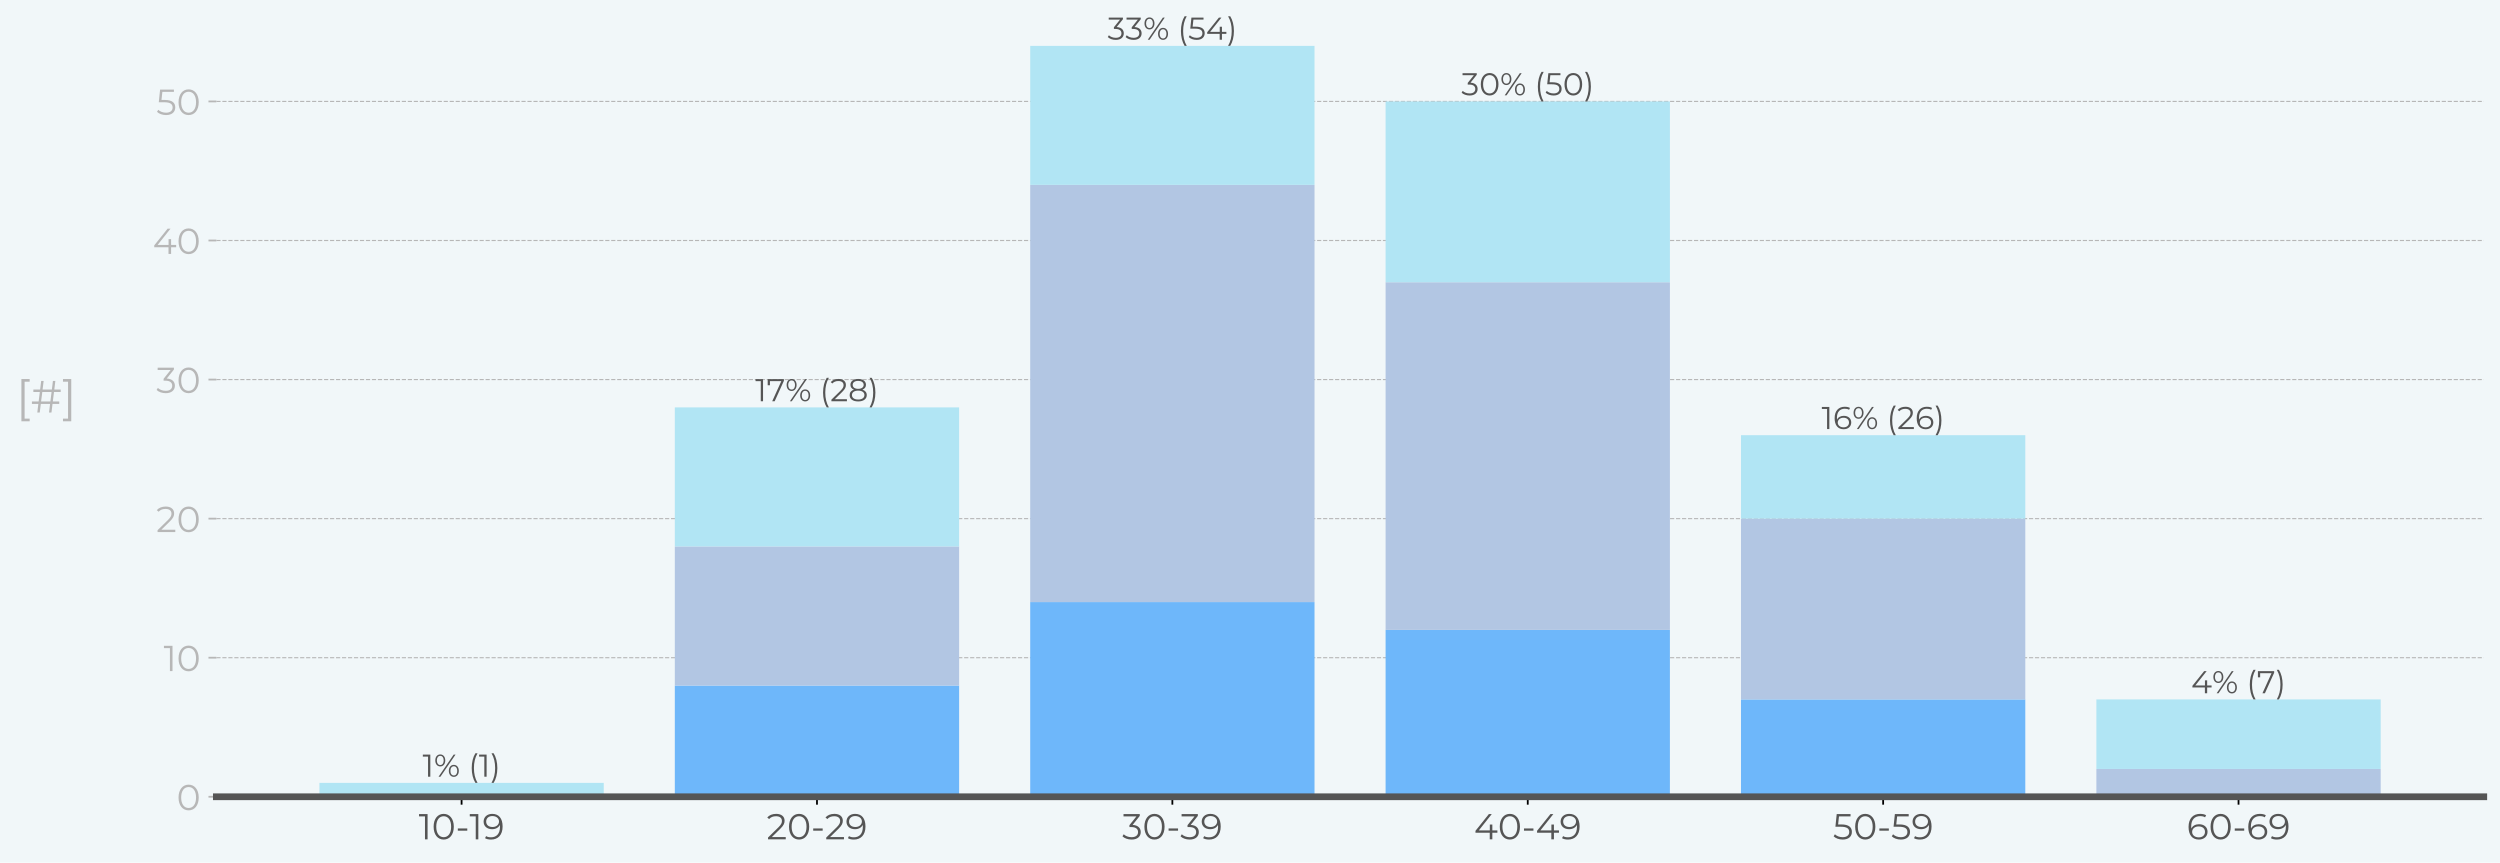
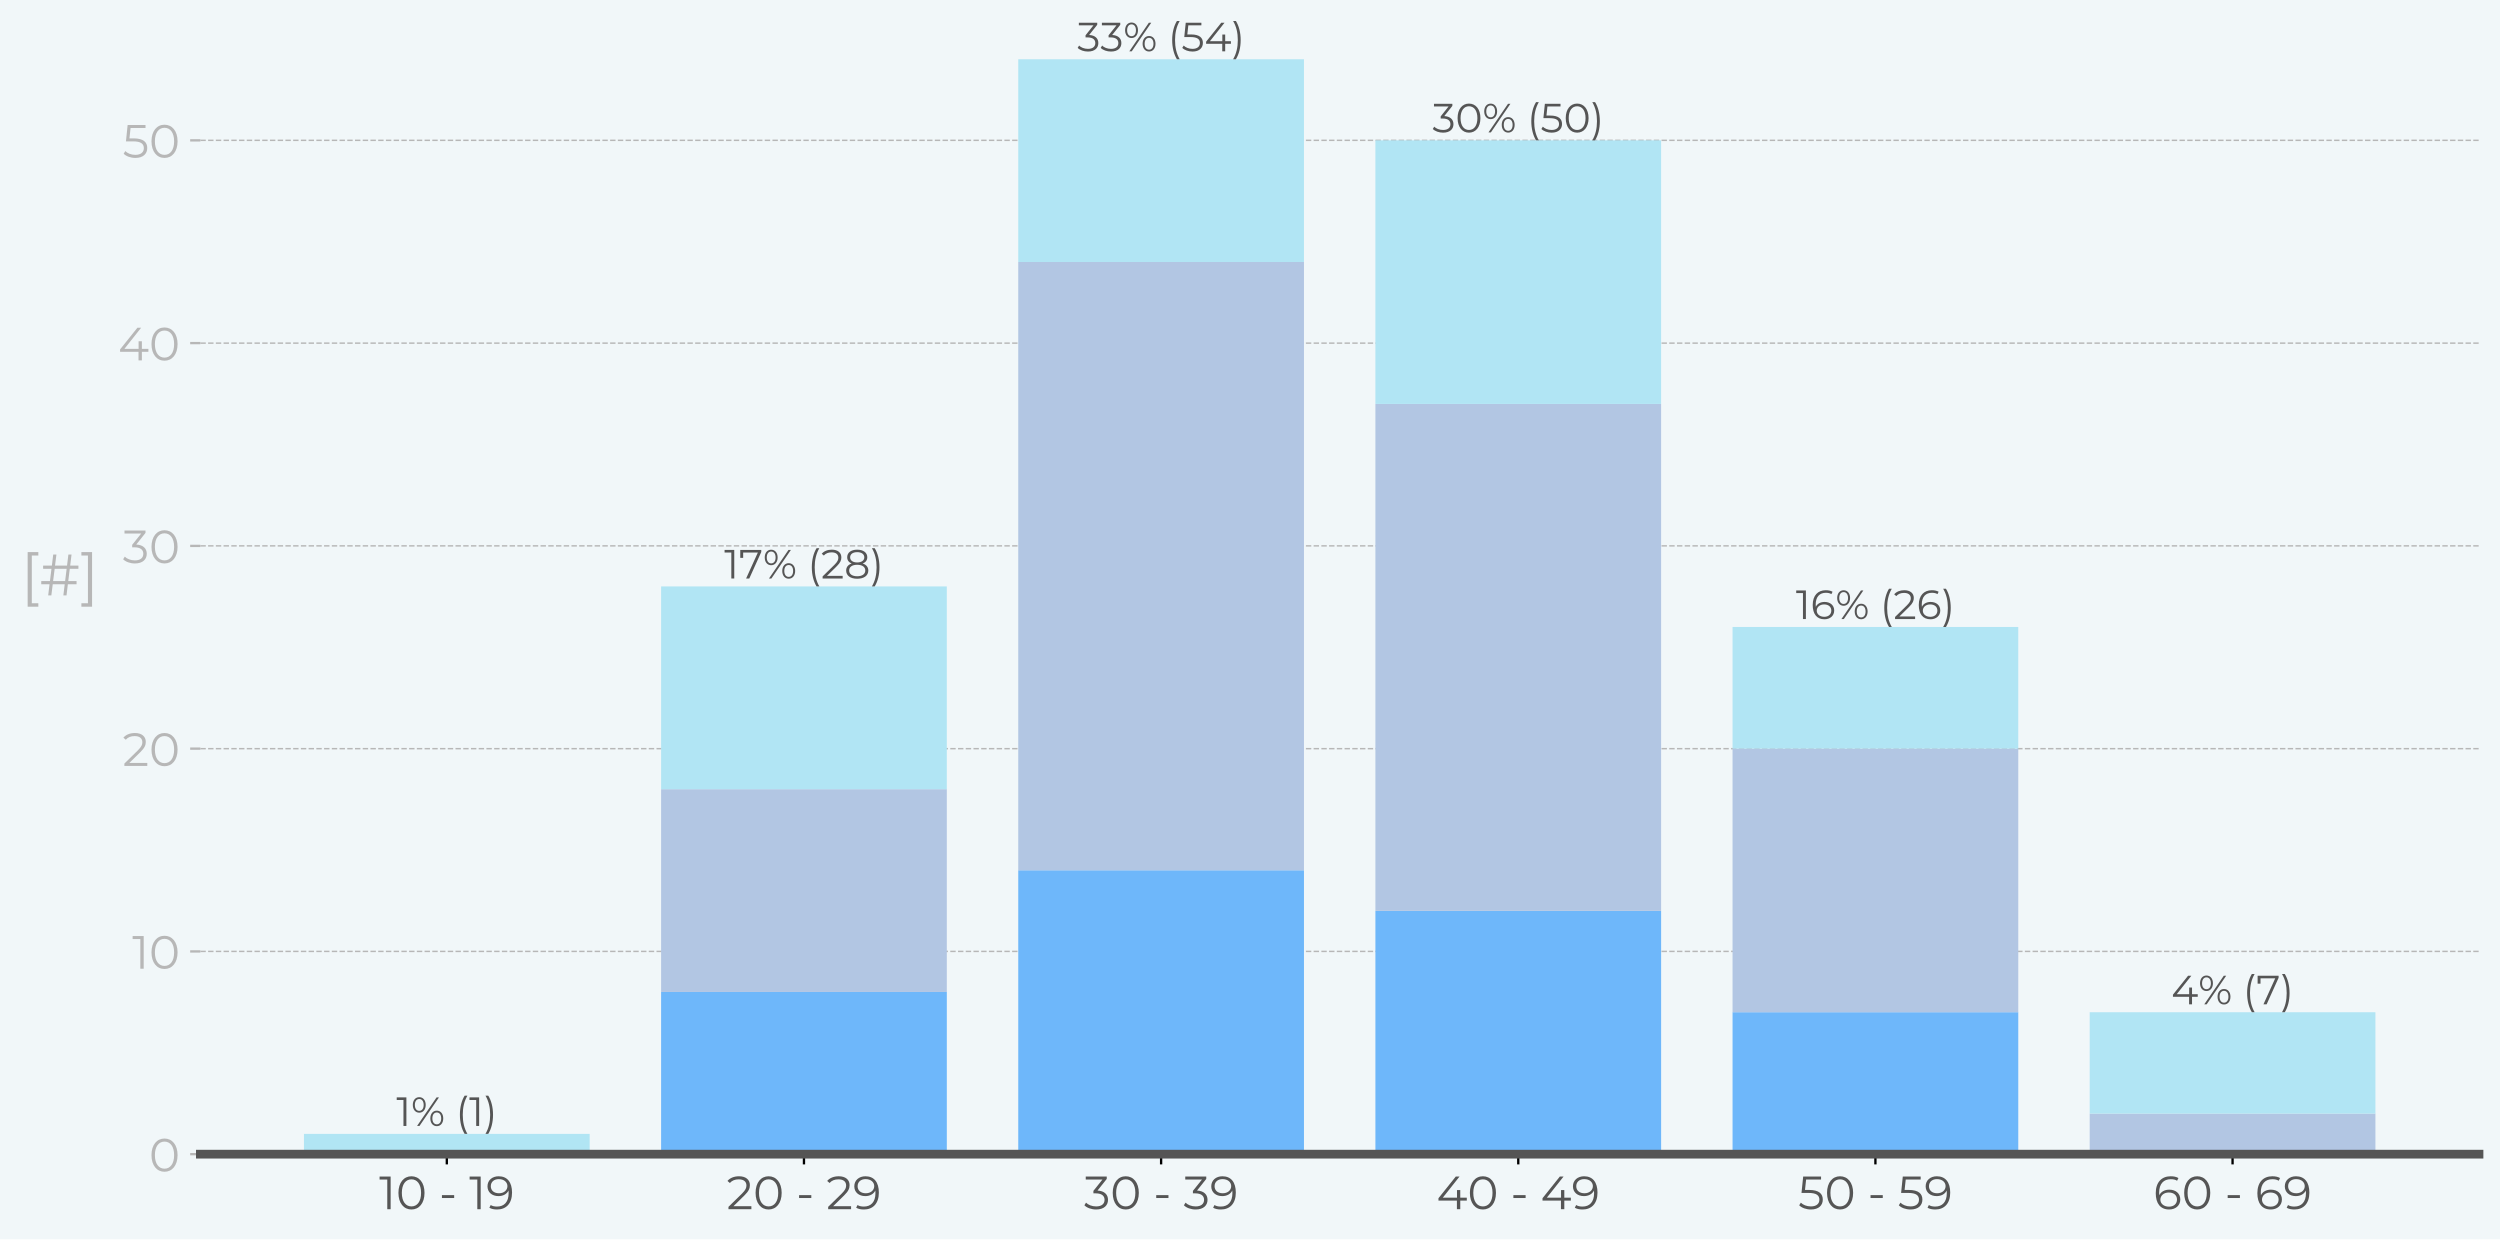
- <svg xmlns="http://www.w3.org/2000/svg" xmlns:xlink="http://www.w3.org/1999/xlink" width="1107.449pt" height="382.123pt" viewBox="0 0 1107.449 382.123" version="1.1">
+ <svg xmlns="http://www.w3.org/2000/svg" xmlns:xlink="http://www.w3.org/1999/xlink" width="856.951pt" height="424.803pt" viewBox="0 0 856.951 424.803" version="1.1">
  <defs>
    <style type="text/css">*{stroke-linejoin: round; stroke-linecap: butt}</style>
  </defs>
  <g id="figure_1">
    <g id="patch_1">
-       <path d="M 0 382.123  L 1107.449 382.123  L 1107.449 0  L 0 0  z " style="fill: #f1f7f9" />
+       <path d="M -0 424.803  L 856.951 424.803  L 856.951 0  L -0 0  z " style="fill: #f1f7f9" />
    </g>
    <g id="axes_1">
      <g id="patch_2">
-         <path d="M 95.849 352.945  L 1100.249 352.945  L 1100.249 20.305  L 95.849 20.305  z " style="fill: #f1f7f9" />
+         <path d="M 68.686 395.625  L 849.751 395.625  L 849.751 20.305  L 68.686 20.305  z " style="fill: #f1f7f9" />
      </g>
      <g id="matplotlib.axis_1">
        <g id="xtick_1">
          <g id="line2d_1">
            <defs>
-               <path id="m7c74763174" d="M 0 0  L 0 3.5  " style="stroke: #000000; stroke-width: 0.8" />
+               <path id="me8ae96936f" d="M 0 0  L 0 3.5  " style="stroke: #000000; stroke-width: 0.8" />
            </defs>
            <g>
-               <use xlink:href="#m7c74763174" x="204.475" y="352.945" style="stroke: #000000; stroke-width: 0.8" />
+               <use xlink:href="#me8ae96936f" x="153.159" y="395.625" style="stroke: #000000; stroke-width: 0.8" />
            </g>
          </g>
          <g id="text_1">
-             <g style="fill: #555555" transform="translate(185.4751 371.8178)scale(0.16 -0.16)">
+             <g style="fill: #555555" transform="translate(129.9663 414.4978)scale(0.16 -0.16)">
              <defs>
                <path id="Montserrat-Regular-31" d="M 58 4480  L 58 4070  L 1114 4070  L 1114 0  L 1574 0  L 1574 4480  L 58 4480  z " transform="scale(0.015625)" />
                <path id="Montserrat-Regular-30" d="M 2118 -38  C 3155 -38 3910 813 3910 2240  C 3910 3667 3155 4518 2118 4518  C 1082 4518 333 3667 333 2240  C 333 813 1082 -38 2118 -38  z M 2118 384  C 1338 384 800 1043 800 2240  C 800 3437 1338 4096 2118 4096  C 2899 4096 3437 3437 3437 2240  C 3437 1043 2899 384 2118 384  z " transform="scale(0.015625)" />
+                 <path id="Montserrat-Regular-20" transform="scale(0.015625)" />
                <path id="Montserrat-Regular-2d" d="M 384 1536  L 2061 1536  L 2061 1933  L 384 1933  L 384 1536  z " transform="scale(0.015625)" />
                <path id="Montserrat-Regular-39" d="M 1728 4518  C 858 4518 198 3981 198 3142  C 198 2323 819 1798 1709 1798  C 2330 1798 2854 2074 3078 2566  C 3091 2432 3098 2304 3098 2202  C 3098 986 2477 365 1510 365  C 1178 365 870 422 640 576  L 454 205  C 736 32 1114 -38 1517 -38  C 2733 -38 3565 755 3565 2278  C 3565 3693 2918 4518 1728 4518  z M 1779 2189  C 1088 2189 653 2566 653 3155  C 653 3750 1101 4128 1747 4128  C 2522 4128 2931 3661 2931 3168  C 2931 2611 2464 2189 1779 2189  z " transform="scale(0.015625)" />
              </defs>
              <use xlink:href="#Montserrat-Regular-31" />
              <use xlink:href="#Montserrat-Regular-30" x="36.1" />
-               <use xlink:href="#Montserrat-Regular-2d" x="102.3" />
-               <use xlink:href="#Montserrat-Regular-31" x="140.5" />
-               <use xlink:href="#Montserrat-Regular-39" x="176.6" />
+               <use xlink:href="#Montserrat-Regular-20" x="102.3" />
+               <use xlink:href="#Montserrat-Regular-2d" x="128.5" />
+               <use xlink:href="#Montserrat-Regular-20" x="166.7" />
+               <use xlink:href="#Montserrat-Regular-31" x="192.9" />
+               <use xlink:href="#Montserrat-Regular-39" x="229" />
            </g>
          </g>
        </g>
        <g id="xtick_2">
          <g id="line2d_2">
            <g>
-               <use xlink:href="#m7c74763174" x="361.905" y="352.945" style="stroke: #000000; stroke-width: 0.8" />
+               <use xlink:href="#me8ae96936f" x="275.583" y="395.625" style="stroke: #000000; stroke-width: 0.8" />
            </g>
          </g>
          <g id="text_2">
-             <g style="fill: #555555" transform="translate(339.592 371.8178)scale(0.16 -0.16)">
+             <g style="fill: #555555" transform="translate(249.0778 414.4978)scale(0.16 -0.16)">
              <defs>
                <path id="Montserrat-Regular-32" d="M 928 410  L 2451 1907  C 3053 2496 3187 2880 3187 3309  C 3187 4058 2611 4518 1702 4518  C 1018 4518 461 4288 115 3878  L 442 3597  C 736 3936 1139 4096 1664 4096  C 2349 4096 2714 3776 2714 3258  C 2714 2950 2618 2650 2112 2150  L 250 326  L 250 0  L 3392 0  L 3392 410  L 928 410  z " transform="scale(0.015625)" />
              </defs>
              <use xlink:href="#Montserrat-Regular-32" />
              <use xlink:href="#Montserrat-Regular-30" x="56.8" />
-               <use xlink:href="#Montserrat-Regular-2d" x="123" />
-               <use xlink:href="#Montserrat-Regular-32" x="161.2" />
-               <use xlink:href="#Montserrat-Regular-39" x="218" />
+               <use xlink:href="#Montserrat-Regular-20" x="123" />
+               <use xlink:href="#Montserrat-Regular-2d" x="149.2" />
+               <use xlink:href="#Montserrat-Regular-20" x="187.4" />
+               <use xlink:href="#Montserrat-Regular-32" x="213.6" />
+               <use xlink:href="#Montserrat-Regular-39" x="270.4" />
            </g>
          </g>
        </g>
        <g id="xtick_3">
          <g id="line2d_3">
            <g>
-               <use xlink:href="#m7c74763174" x="519.334" y="352.945" style="stroke: #000000; stroke-width: 0.8" />
+               <use xlink:href="#me8ae96936f" x="398.007" y="395.625" style="stroke: #000000; stroke-width: 0.8" />
            </g>
          </g>
          <g id="text_3">
-             <g style="fill: #555555" transform="translate(497.084 371.8178)scale(0.16 -0.16)">
+             <g style="fill: #555555" transform="translate(371.5643 414.4978)scale(0.16 -0.16)">
              <defs>
                <path id="Montserrat-Regular-33" d="M 1856 2560  L 3123 4154  L 3123 4480  L 243 4480  L 243 4070  L 2534 4070  L 1293 2515  L 1293 2176  L 1613 2176  C 2445 2176 2822 1824 2822 1286  C 2822 730 2413 384 1670 384  C 1088 384 570 602 282 902  L 58 538  C 403 186 1024 -38 1670 -38  C 2752 -38 3296 538 3296 1286  C 3296 2003 2816 2509 1856 2560  z " transform="scale(0.015625)" />
              </defs>
              <use xlink:href="#Montserrat-Regular-33" />
              <use xlink:href="#Montserrat-Regular-30" x="56.4" />
-               <use xlink:href="#Montserrat-Regular-2d" x="122.6" />
-               <use xlink:href="#Montserrat-Regular-33" x="160.8" />
-               <use xlink:href="#Montserrat-Regular-39" x="217.2" />
+               <use xlink:href="#Montserrat-Regular-20" x="122.6" />
+               <use xlink:href="#Montserrat-Regular-2d" x="148.8" />
+               <use xlink:href="#Montserrat-Regular-20" x="187" />
+               <use xlink:href="#Montserrat-Regular-33" x="213.2" />
+               <use xlink:href="#Montserrat-Regular-39" x="269.6" />
            </g>
          </g>
        </g>
        <g id="xtick_4">
          <g id="line2d_4">
            <g>
-               <use xlink:href="#m7c74763174" x="676.763" y="352.945" style="stroke: #000000; stroke-width: 0.8" />
+               <use xlink:href="#me8ae96936f" x="520.431" y="395.625" style="stroke: #000000; stroke-width: 0.8" />
            </g>
          </g>
          <g id="text_4">
-             <g style="fill: #555555" transform="translate(652.9635 371.8178)scale(0.16 -0.16)">
+             <g style="fill: #555555" transform="translate(492.4382 414.4978)scale(0.16 -0.16)">
              <defs>
                <path id="Montserrat-Regular-34" d="M 4141 1587  L 3245 1587  L 3245 2624  L 2797 2624  L 2797 1587  L 851 1587  L 3142 4480  L 2630 4480  L 256 1510  L 256 1178  L 2784 1178  L 2784 0  L 3245 0  L 3245 1178  L 4141 1178  L 4141 1587  z " transform="scale(0.015625)" />
              </defs>
              <use xlink:href="#Montserrat-Regular-34" />
              <use xlink:href="#Montserrat-Regular-30" x="66.1" />
-               <use xlink:href="#Montserrat-Regular-2d" x="132.3" />
-               <use xlink:href="#Montserrat-Regular-34" x="170.5" />
-               <use xlink:href="#Montserrat-Regular-39" x="236.6" />
+               <use xlink:href="#Montserrat-Regular-20" x="132.3" />
+               <use xlink:href="#Montserrat-Regular-2d" x="158.5" />
+               <use xlink:href="#Montserrat-Regular-20" x="196.7" />
+               <use xlink:href="#Montserrat-Regular-34" x="222.9" />
+               <use xlink:href="#Montserrat-Regular-39" x="289" />
            </g>
          </g>
        </g>
        <g id="xtick_5">
          <g id="line2d_5">
            <g>
-               <use xlink:href="#m7c74763174" x="834.193" y="352.945" style="stroke: #000000; stroke-width: 0.8" />
+               <use xlink:href="#me8ae96936f" x="642.855" y="395.625" style="stroke: #000000; stroke-width: 0.8" />
            </g>
          </g>
          <g id="text_5">
-             <g style="fill: #555555" transform="translate(811.913 371.8178)scale(0.16 -0.16)">
+             <g style="fill: #555555" transform="translate(616.3822 414.4978)scale(0.16 -0.16)">
              <defs>
                <path id="Montserrat-Regular-35" d="M 1510 2643  L 934 2643  L 1088 4070  L 3136 4070  L 3136 4480  L 685 4480  L 454 2234  L 1408 2234  C 2547 2234 2906 1875 2906 1299  C 2906 755 2502 384 1741 384  C 1165 384 653 602 365 902  L 141 538  C 486 186 1101 -38 1747 -38  C 2842 -38 3373 557 3373 1318  C 3373 2112 2861 2643 1510 2643  z " transform="scale(0.015625)" />
              </defs>
              <use xlink:href="#Montserrat-Regular-35" />
              <use xlink:href="#Montserrat-Regular-30" x="56.6" />
-               <use xlink:href="#Montserrat-Regular-2d" x="122.8" />
-               <use xlink:href="#Montserrat-Regular-35" x="161" />
-               <use xlink:href="#Montserrat-Regular-39" x="217.6" />
+               <use xlink:href="#Montserrat-Regular-20" x="122.8" />
+               <use xlink:href="#Montserrat-Regular-2d" x="149" />
+               <use xlink:href="#Montserrat-Regular-20" x="187.2" />
+               <use xlink:href="#Montserrat-Regular-35" x="213.4" />
+               <use xlink:href="#Montserrat-Regular-39" x="270" />
            </g>
          </g>
        </g>
        <g id="xtick_6">
          <g id="line2d_6">
            <g>
-               <use xlink:href="#m7c74763174" x="991.622" y="352.945" style="stroke: #000000; stroke-width: 0.8" />
+               <use xlink:href="#me8ae96936f" x="765.279" y="395.625" style="stroke: #000000; stroke-width: 0.8" />
            </g>
          </g>
          <g id="text_6">
-             <g style="fill: #555555" transform="translate(968.6524 371.8178)scale(0.16 -0.16)">
+             <g style="fill: #555555" transform="translate(738.1162 414.4978)scale(0.16 -0.16)">
              <defs>
                <path id="Montserrat-Regular-36" d="M 2189 2682  C 1568 2682 1043 2406 819 1914  C 806 2048 800 2176 800 2278  C 800 3494 1421 4115 2387 4115  C 2720 4115 3027 4058 3258 3904  L 3443 4275  C 3162 4448 2784 4518 2381 4518  C 1165 4518 333 3725 333 2202  C 333 787 979 -38 2170 -38  C 3040 -38 3699 499 3699 1338  C 3699 2157 3078 2682 2189 2682  z M 2150 352  C 1376 352 966 819 966 1312  C 966 1869 1434 2291 2118 2291  C 2810 2291 3245 1914 3245 1325  C 3245 730 2797 352 2150 352  z " transform="scale(0.015625)" />
              </defs>
              <use xlink:href="#Montserrat-Regular-36" />
              <use xlink:href="#Montserrat-Regular-30" x="60.9" />
-               <use xlink:href="#Montserrat-Regular-2d" x="127.1" />
-               <use xlink:href="#Montserrat-Regular-36" x="165.3" />
-               <use xlink:href="#Montserrat-Regular-39" x="226.2" />
+               <use xlink:href="#Montserrat-Regular-20" x="127.1" />
+               <use xlink:href="#Montserrat-Regular-2d" x="153.3" />
+               <use xlink:href="#Montserrat-Regular-20" x="191.5" />
+               <use xlink:href="#Montserrat-Regular-36" x="217.7" />
+               <use xlink:href="#Montserrat-Regular-39" x="278.6" />
            </g>
          </g>
        </g>
      </g>
      <g id="matplotlib.axis_2">
        <g id="ytick_1">
          <g id="line2d_7">
-             <path d="M 95.849 352.945  L 1100.249 352.945  " clip-path="url(#pb3c5201056)" style="fill: none; stroke-dasharray: 1.85,0.8; stroke-dashoffset: 0; stroke: #b7b7b7; stroke-width: 0.5" />
+             <path d="M 68.686 395.625  L 849.751 395.625  " clip-path="url(#pdcc348972f)" style="fill: none; stroke-dasharray: 1.85,0.8; stroke-dashoffset: 0; stroke: #b7b7b7; stroke-width: 0.5" />
          </g>
          <g id="line2d_8">
            <defs>
-               <path id="md033ab6a2a" d="M 0 0  L -3.5 0  " style="stroke: #b7b7b7; stroke-width: 0.8" />
+               <path id="m3b6151e9fc" d="M 0 0  L -3.5 0  " style="stroke: #b7b7b7; stroke-width: 0.8" />
            </defs>
            <g>
-               <use xlink:href="#md033ab6a2a" x="95.849" y="352.945" style="fill: #b7b7b7; stroke: #b7b7b7; stroke-width: 0.8" />
+               <use xlink:href="#m3b6151e9fc" x="68.686" y="395.625" style="fill: #b7b7b7; stroke: #b7b7b7; stroke-width: 0.8" />
            </g>
          </g>
          <g id="text_7">
-             <g style="fill: #b7b7b7" transform="translate(78.25625 358.8816)scale(0.16 -0.16)">
+             <g style="fill: #b7b7b7" transform="translate(51.09375 401.5616)scale(0.16 -0.16)">
              <use xlink:href="#Montserrat-Regular-30" />
            </g>
          </g>
        </g>
        <g id="ytick_2">
          <g id="line2d_9">
-             <path d="M 95.849 291.345  L 1100.249 291.345  " clip-path="url(#pb3c5201056)" style="fill: none; stroke-dasharray: 1.85,0.8; stroke-dashoffset: 0; stroke: #b7b7b7; stroke-width: 0.5" />
+             <path d="M 68.686 326.122  L 849.751 326.122  " clip-path="url(#pdcc348972f)" style="fill: none; stroke-dasharray: 1.85,0.8; stroke-dashoffset: 0; stroke: #b7b7b7; stroke-width: 0.5" />
          </g>
          <g id="line2d_10">
            <g>
-               <use xlink:href="#md033ab6a2a" x="95.849" y="291.345" style="fill: #b7b7b7; stroke: #b7b7b7; stroke-width: 0.8" />
+               <use xlink:href="#m3b6151e9fc" x="68.686" y="326.122" style="fill: #b7b7b7; stroke: #b7b7b7; stroke-width: 0.8" />
            </g>
          </g>
          <g id="text_8">
-             <g style="fill: #b7b7b7" transform="translate(72.48125 297.2816)scale(0.16 -0.16)">
+             <g style="fill: #b7b7b7" transform="translate(45.31875 332.0579)scale(0.16 -0.16)">
              <use xlink:href="#Montserrat-Regular-31" />
              <use xlink:href="#Montserrat-Regular-30" x="36.1" />
            </g>
          </g>
        </g>
        <g id="ytick_3">
          <g id="line2d_11">
-             <path d="M 95.849 229.745  L 1100.249 229.745  " clip-path="url(#pb3c5201056)" style="fill: none; stroke-dasharray: 1.85,0.8; stroke-dashoffset: 0; stroke: #b7b7b7; stroke-width: 0.5" />
+             <path d="M 68.686 256.618  L 849.751 256.618  " clip-path="url(#pdcc348972f)" style="fill: none; stroke-dasharray: 1.85,0.8; stroke-dashoffset: 0; stroke: #b7b7b7; stroke-width: 0.5" />
          </g>
          <g id="line2d_12">
            <g>
-               <use xlink:href="#md033ab6a2a" x="95.849" y="229.745" style="fill: #b7b7b7; stroke: #b7b7b7; stroke-width: 0.8" />
+               <use xlink:href="#m3b6151e9fc" x="68.686" y="256.618" style="fill: #b7b7b7; stroke: #b7b7b7; stroke-width: 0.8" />
            </g>
          </g>
          <g id="text_9">
-             <g style="fill: #b7b7b7" transform="translate(69.16875 235.6816)scale(0.16 -0.16)">
+             <g style="fill: #b7b7b7" transform="translate(42.00625 262.5542)scale(0.16 -0.16)">
              <use xlink:href="#Montserrat-Regular-32" />
              <use xlink:href="#Montserrat-Regular-30" x="56.8" />
            </g>
          </g>
        </g>
        <g id="ytick_4">
          <g id="line2d_13">
-             <path d="M 95.849 168.145  L 1100.249 168.145  " clip-path="url(#pb3c5201056)" style="fill: none; stroke-dasharray: 1.85,0.8; stroke-dashoffset: 0; stroke: #b7b7b7; stroke-width: 0.5" />
+             <path d="M 68.686 187.114  L 849.751 187.114  " clip-path="url(#pdcc348972f)" style="fill: none; stroke-dasharray: 1.85,0.8; stroke-dashoffset: 0; stroke: #b7b7b7; stroke-width: 0.5" />
          </g>
          <g id="line2d_14">
            <g>
-               <use xlink:href="#md033ab6a2a" x="95.849" y="168.145" style="fill: #b7b7b7; stroke: #b7b7b7; stroke-width: 0.8" />
+               <use xlink:href="#m3b6151e9fc" x="68.686" y="187.114" style="fill: #b7b7b7; stroke: #b7b7b7; stroke-width: 0.8" />
            </g>
          </g>
          <g id="text_10">
-             <g style="fill: #b7b7b7" transform="translate(69.23125 174.0816)scale(0.16 -0.16)">
+             <g style="fill: #b7b7b7" transform="translate(42.06875 193.0505)scale(0.16 -0.16)">
              <use xlink:href="#Montserrat-Regular-33" />
              <use xlink:href="#Montserrat-Regular-30" x="56.4" />
            </g>
          </g>
        </g>
        <g id="ytick_5">
          <g id="line2d_15">
-             <path d="M 95.849 106.545  L 1100.249 106.545  " clip-path="url(#pb3c5201056)" style="fill: none; stroke-dasharray: 1.85,0.8; stroke-dashoffset: 0; stroke: #b7b7b7; stroke-width: 0.5" />
+             <path d="M 68.686 117.61  L 849.751 117.61  " clip-path="url(#pdcc348972f)" style="fill: none; stroke-dasharray: 1.85,0.8; stroke-dashoffset: 0; stroke: #b7b7b7; stroke-width: 0.5" />
          </g>
          <g id="line2d_16">
            <g>
-               <use xlink:href="#md033ab6a2a" x="95.849" y="106.545" style="fill: #b7b7b7; stroke: #b7b7b7; stroke-width: 0.8" />
+               <use xlink:href="#m3b6151e9fc" x="68.686" y="117.61" style="fill: #b7b7b7; stroke: #b7b7b7; stroke-width: 0.8" />
            </g>
          </g>
          <g id="text_11">
-             <g style="fill: #b7b7b7" transform="translate(67.68125 112.4816)scale(0.16 -0.16)">
+             <g style="fill: #b7b7b7" transform="translate(40.51875 123.5467)scale(0.16 -0.16)">
              <use xlink:href="#Montserrat-Regular-34" />
              <use xlink:href="#Montserrat-Regular-30" x="66.1" />
            </g>
          </g>
        </g>
        <g id="ytick_6">
          <g id="line2d_17">
-             <path d="M 95.849 44.945  L 1100.249 44.945  " clip-path="url(#pb3c5201056)" style="fill: none; stroke-dasharray: 1.85,0.8; stroke-dashoffset: 0; stroke: #b7b7b7; stroke-width: 0.5" />
+             <path d="M 68.686 48.107  L 849.751 48.107  " clip-path="url(#pdcc348972f)" style="fill: none; stroke-dasharray: 1.85,0.8; stroke-dashoffset: 0; stroke: #b7b7b7; stroke-width: 0.5" />
          </g>
          <g id="line2d_18">
            <g>
-               <use xlink:href="#md033ab6a2a" x="95.849" y="44.945" style="fill: #b7b7b7; stroke: #b7b7b7; stroke-width: 0.8" />
+               <use xlink:href="#m3b6151e9fc" x="68.686" y="48.107" style="fill: #b7b7b7; stroke: #b7b7b7; stroke-width: 0.8" />
            </g>
          </g>
          <g id="text_12">
-             <g style="fill: #b7b7b7" transform="translate(69.20125 50.88156)scale(0.16 -0.16)">
+             <g style="fill: #b7b7b7" transform="translate(42.03875 54.04304)scale(0.16 -0.16)">
              <use xlink:href="#Montserrat-Regular-35" />
              <use xlink:href="#Montserrat-Regular-30" x="56.6" />
            </g>
          </g>
        </g>
        <g id="text_13">
-           <g style="fill: #b7b7b7" transform="translate(7.2 182.7441)scale(0.2 -0.2)">
+           <g style="fill: #b7b7b7" transform="translate(7.2 204.0841)scale(0.2 -0.2)">
            <defs>
              <path id="Montserrat-Regular-5b" d="M 730 -1242  L 1901 -1242  L 1901 -864  L 1184 -864  L 1184 4371  L 1901 4371  L 1901 4749  L 730 4749  L 730 -1242  z " transform="scale(0.015625)" />
              <path id="Montserrat-Regular-23" d="M 4262 2912  L 4262 3264  L 3360 3264  L 3507 4480  L 3162 4480  L 3014 3264  L 1696 3264  L 1850 4480  L 1498 4480  L 1350 3264  L 390 3264  L 390 2912  L 1306 2912  L 1139 1568  L 186 1568  L 186 1216  L 1094 1216  L 947 0  L 1293 0  L 1446 1216  L 2758 1216  L 2611 0  L 2957 0  L 3104 1216  L 4058 1216  L 4058 1568  L 3149 1568  L 3315 2912  L 4262 2912  z M 2803 1568  L 1485 1568  L 1658 2912  L 2970 2912  L 2803 1568  z " transform="scale(0.015625)" />
              <path id="Montserrat-Regular-5d" d="M 1306 -1242  L 1306 4749  L 134 4749  L 134 4371  L 851 4371  L 851 -864  L 134 -864  L 134 -1242  L 1306 -1242  z " transform="scale(0.015625)" />
            </defs>
            <use xlink:href="#Montserrat-Regular-5b" />
            <use xlink:href="#Montserrat-Regular-23" x="31.8" />
            <use xlink:href="#Montserrat-Regular-5d" x="101.4" />
          </g>
        </g>
      </g>
      <g id="patch_3">
-         <path d="M 141.503 352.945  L 267.447 352.945  L 267.447 352.945  L 141.503 352.945  z " clip-path="url(#pb3c5201056)" style="fill: #6eb7fa" />
+         <path d="M 104.189 395.625  L 202.128 395.625  L 202.128 395.625  L 104.189 395.625  z " clip-path="url(#pdcc348972f)" style="fill: #6eb7fa" />
      </g>
      <g id="patch_4">
-         <path d="M 298.933 352.945  L 424.876 352.945  L 424.876 303.665  L 298.933 303.665  z " clip-path="url(#pb3c5201056)" style="fill: #6eb7fa" />
+         <path d="M 226.613 395.625  L 324.552 395.625  L 324.552 340.022  L 226.613 340.022  z " clip-path="url(#pdcc348972f)" style="fill: #6eb7fa" />
      </g>
      <g id="patch_5">
-         <path d="M 456.362 352.945  L 582.306 352.945  L 582.306 266.705  L 456.362 266.705  z " clip-path="url(#pb3c5201056)" style="fill: #6eb7fa" />
+         <path d="M 349.037 395.625  L 446.976 395.625  L 446.976 298.32  L 349.037 298.32  z " clip-path="url(#pdcc348972f)" style="fill: #6eb7fa" />
      </g>
      <g id="patch_6">
-         <path d="M 613.792 352.945  L 739.735 352.945  L 739.735 279.025  L 613.792 279.025  z " clip-path="url(#pb3c5201056)" style="fill: #6eb7fa" />
+         <path d="M 471.461 395.625  L 569.4 395.625  L 569.4 312.221  L 471.461 312.221  z " clip-path="url(#pdcc348972f)" style="fill: #6eb7fa" />
      </g>
      <g id="patch_7">
-         <path d="M 771.221 352.945  L 897.165 352.945  L 897.165 309.825  L 771.221 309.825  z " clip-path="url(#pb3c5201056)" style="fill: #6eb7fa" />
+         <path d="M 593.885 395.625  L 691.824 395.625  L 691.824 346.973  L 593.885 346.973  z " clip-path="url(#pdcc348972f)" style="fill: #6eb7fa" />
      </g>
      <g id="patch_8">
-         <path d="M 928.651 352.945  L 1054.594 352.945  L 1054.594 352.945  L 928.651 352.945  z " clip-path="url(#pb3c5201056)" style="fill: #6eb7fa" />
+         <path d="M 716.309 395.625  L 814.248 395.625  L 814.248 395.625  L 716.309 395.625  z " clip-path="url(#pdcc348972f)" style="fill: #6eb7fa" />
      </g>
      <g id="patch_9">
-         <path d="M 141.503 352.945  L 267.447 352.945  L 267.447 352.945  L 141.503 352.945  z " clip-path="url(#pb3c5201056)" style="fill: #b2c6e3" />
+         <path d="M 104.189 395.625  L 202.128 395.625  L 202.128 395.625  L 104.189 395.625  z " clip-path="url(#pdcc348972f)" style="fill: #b2c6e3" />
      </g>
      <g id="patch_10">
-         <path d="M 298.933 303.665  L 424.876 303.665  L 424.876 242.065  L 298.933 242.065  z " clip-path="url(#pb3c5201056)" style="fill: #b2c6e3" />
+         <path d="M 226.613 340.022  L 324.552 340.022  L 324.552 270.519  L 226.613 270.519  z " clip-path="url(#pdcc348972f)" style="fill: #b2c6e3" />
      </g>
      <g id="patch_11">
-         <path d="M 456.362 266.705  L 582.306 266.705  L 582.306 81.905  L 456.362 81.905  z " clip-path="url(#pb3c5201056)" style="fill: #b2c6e3" />
+         <path d="M 349.037 298.32  L 446.976 298.32  L 446.976 89.809  L 349.037 89.809  z " clip-path="url(#pdcc348972f)" style="fill: #b2c6e3" />
      </g>
      <g id="patch_12">
-         <path d="M 613.792 279.025  L 739.735 279.025  L 739.735 125.025  L 613.792 125.025  z " clip-path="url(#pb3c5201056)" style="fill: #b2c6e3" />
+         <path d="M 471.461 312.221  L 569.4 312.221  L 569.4 138.462  L 471.461 138.462  z " clip-path="url(#pdcc348972f)" style="fill: #b2c6e3" />
      </g>
      <g id="patch_13">
-         <path d="M 771.221 309.825  L 897.165 309.825  L 897.165 229.745  L 771.221 229.745  z " clip-path="url(#pb3c5201056)" style="fill: #b2c6e3" />
+         <path d="M 593.885 346.973  L 691.824 346.973  L 691.824 256.618  L 593.885 256.618  z " clip-path="url(#pdcc348972f)" style="fill: #b2c6e3" />
      </g>
      <g id="patch_14">
-         <path d="M 928.651 352.945  L 1054.594 352.945  L 1054.594 340.625  L 928.651 340.625  z " clip-path="url(#pb3c5201056)" style="fill: #b2c6e3" />
+         <path d="M 716.309 395.625  L 814.248 395.625  L 814.248 381.725  L 716.309 381.725  z " clip-path="url(#pdcc348972f)" style="fill: #b2c6e3" />
      </g>
      <g id="patch_15">
-         <path d="M 141.503 352.945  L 267.447 352.945  L 267.447 346.785  L 141.503 346.785  z " clip-path="url(#pb3c5201056)" style="fill: #b1e5f4" />
+         <path d="M 104.189 395.625  L 202.128 395.625  L 202.128 388.675  L 104.189 388.675  z " clip-path="url(#pdcc348972f)" style="fill: #b1e5f4" />
      </g>
      <g id="patch_16">
-         <path d="M 298.933 242.065  L 424.876 242.065  L 424.876 180.465  L 298.933 180.465  z " clip-path="url(#pb3c5201056)" style="fill: #b1e5f4" />
+         <path d="M 226.613 270.519  L 324.552 270.519  L 324.552 201.015  L 226.613 201.015  z " clip-path="url(#pdcc348972f)" style="fill: #b1e5f4" />
      </g>
      <g id="patch_17">
-         <path d="M 456.362 81.905  L 582.306 81.905  L 582.306 20.305  L 456.362 20.305  z " clip-path="url(#pb3c5201056)" style="fill: #b1e5f4" />
+         <path d="M 349.037 89.809  L 446.976 89.809  L 446.976 20.305  L 349.037 20.305  z " clip-path="url(#pdcc348972f)" style="fill: #b1e5f4" />
      </g>
      <g id="patch_18">
-         <path d="M 613.792 125.025  L 739.735 125.025  L 739.735 44.945  L 613.792 44.945  z " clip-path="url(#pb3c5201056)" style="fill: #b1e5f4" />
+         <path d="M 471.461 138.462  L 569.4 138.462  L 569.4 48.107  L 471.461 48.107  z " clip-path="url(#pdcc348972f)" style="fill: #b1e5f4" />
      </g>
      <g id="patch_19">
-         <path d="M 771.221 229.745  L 897.165 229.745  L 897.165 192.785  L 771.221 192.785  z " clip-path="url(#pb3c5201056)" style="fill: #b1e5f4" />
+         <path d="M 593.885 256.618  L 691.824 256.618  L 691.824 214.916  L 593.885 214.916  z " clip-path="url(#pdcc348972f)" style="fill: #b1e5f4" />
      </g>
      <g id="patch_20">
-         <path d="M 928.651 340.625  L 1054.594 340.625  L 1054.594 309.825  L 928.651 309.825  z " clip-path="url(#pb3c5201056)" style="fill: #b1e5f4" />
+         <path d="M 716.309 381.725  L 814.248 381.725  L 814.248 346.973  L 716.309 346.973  z " clip-path="url(#pdcc348972f)" style="fill: #b1e5f4" />
      </g>
      <g id="text_14">
-         <g style="fill: #555555" transform="translate(187.1774 344.0684)scale(0.14 -0.14)">
+         <g style="fill: #555555" transform="translate(135.8611 385.9581)scale(0.14 -0.14)">
          <defs>
            <path id="Montserrat-Regular-25" d="M 1280 2080  C 1875 2080 2291 2560 2291 3296  C 2291 4032 1875 4512 1280 4512  C 678 4512 269 4026 269 3296  C 269 2566 678 2080 1280 2080  z M 934 0  L 1312 0  L 4371 4480  L 3994 4480  L 934 0  z M 1280 2368  C 858 2368 589 2720 589 3296  C 589 3872 858 4224 1280 4224  C 1696 4224 1971 3878 1971 3296  C 1971 2714 1696 2368 1280 2368  z M 4026 -32  C 4627 -32 5037 454 5037 1184  C 5037 1914 4627 2400 4026 2400  C 3430 2400 3014 1914 3014 1184  C 3014 454 3430 -32 4026 -32  z M 4026 256  C 3610 256 3334 602 3334 1184  C 3334 1766 3610 2112 4026 2112  C 4448 2112 4717 1760 4717 1184  C 4717 608 4448 256 4026 256  z " transform="scale(0.015625)" />
-             <path id="Montserrat-Regular-20" transform="scale(0.015625)" />
            <path id="Montserrat-Regular-28" d="M 1408 -1242  L 1843 -1242  C 1338 -365 1114 614 1114 1754  C 1114 2893 1338 3872 1843 4749  L 1408 4749  C 934 3987 666 2931 666 1754  C 666 576 934 -467 1408 -1242  z " transform="scale(0.015625)" />
            <path id="Montserrat-Regular-29" d="M 691 -1242  C 1171 -467 1440 576 1440 1754  C 1440 2931 1171 3987 691 4749  L 256 4749  C 768 3872 992 2893 992 1754  C 992 614 768 -365 256 -1242  L 691 -1242  z " transform="scale(0.015625)" />
          </defs>
          <use xlink:href="#Montserrat-Regular-31" />
          <use xlink:href="#Montserrat-Regular-25" x="36.1" />
          <use xlink:href="#Montserrat-Regular-20" x="119" />
          <use xlink:href="#Montserrat-Regular-28" x="145.2" />
          <use xlink:href="#Montserrat-Regular-31" x="178.1" />
          <use xlink:href="#Montserrat-Regular-29" x="214.2" />
        </g>
      </g>
      <g id="text_15">
-         <g style="fill: #555555" transform="translate(334.5685 177.7484)scale(0.14 -0.14)">
+         <g style="fill: #555555" transform="translate(248.2467 198.2981)scale(0.14 -0.14)">
          <defs>
            <path id="Montserrat-Regular-37" d="M 205 4480  L 205 3232  L 659 3232  L 659 4070  L 2963 4070  L 1120 0  L 1619 0  L 3494 4154  L 3494 4480  L 205 4480  z " transform="scale(0.015625)" />
            <path id="Montserrat-Regular-38" d="M 2899 2349  C 3360 2528 3616 2867 3616 3334  C 3616 4064 2982 4518 2035 4518  C 1088 4518 467 4064 467 3334  C 467 2867 717 2528 1171 2349  C 614 2163 307 1786 307 1248  C 307 454 960 -38 2035 -38  C 3104 -38 3776 454 3776 1248  C 3776 1779 3462 2163 2899 2349  z M 928 3322  C 928 3821 1357 4128 2035 4128  C 2707 4128 3149 3821 3149 3315  C 3149 2829 2733 2515 2035 2515  C 1338 2515 928 2829 928 3322  z M 2035 352  C 1242 352 774 698 774 1254  C 774 1805 1242 2150 2035 2150  C 2829 2150 3302 1805 3302 1254  C 3302 698 2829 352 2035 352  z " transform="scale(0.015625)" />
          </defs>
          <use xlink:href="#Montserrat-Regular-31" />
          <use xlink:href="#Montserrat-Regular-37" x="36.1" />
          <use xlink:href="#Montserrat-Regular-25" x="95" />
          <use xlink:href="#Montserrat-Regular-20" x="177.9" />
          <use xlink:href="#Montserrat-Regular-28" x="204.1" />
          <use xlink:href="#Montserrat-Regular-32" x="237" />
          <use xlink:href="#Montserrat-Regular-38" x="293.8" />
          <use xlink:href="#Montserrat-Regular-29" x="357.6" />
        </g>
      </g>
      <g id="text_16">
-         <g style="fill: #555555" transform="translate(490.6045 17.58844)scale(0.14 -0.14)">
+         <g style="fill: #555555" transform="translate(369.2772 17.58844)scale(0.14 -0.14)">
          <use xlink:href="#Montserrat-Regular-33" />
          <use xlink:href="#Montserrat-Regular-33" x="56.4" />
          <use xlink:href="#Montserrat-Regular-25" x="112.8" />
          <use xlink:href="#Montserrat-Regular-20" x="195.7" />
          <use xlink:href="#Montserrat-Regular-28" x="221.9" />
          <use xlink:href="#Montserrat-Regular-35" x="254.8" />
          <use xlink:href="#Montserrat-Regular-34" x="311.4" />
          <use xlink:href="#Montserrat-Regular-29" x="377.5" />
        </g>
      </g>
      <g id="text_17">
-         <g style="fill: #555555" transform="translate(647.3405 42.22844)scale(0.14 -0.14)">
+         <g style="fill: #555555" transform="translate(491.0078 45.38992)scale(0.14 -0.14)">
          <use xlink:href="#Montserrat-Regular-33" />
          <use xlink:href="#Montserrat-Regular-30" x="56.4" />
          <use xlink:href="#Montserrat-Regular-25" x="122.6" />
          <use xlink:href="#Montserrat-Regular-20" x="205.5" />
          <use xlink:href="#Montserrat-Regular-28" x="231.7" />
          <use xlink:href="#Montserrat-Regular-35" x="264.6" />
          <use xlink:href="#Montserrat-Regular-30" x="321.2" />
          <use xlink:href="#Montserrat-Regular-29" x="387.4" />
        </g>
      </g>
      <g id="text_18">
-         <g style="fill: #555555" transform="translate(806.9192 190.0684)scale(0.14 -0.14)">
+         <g style="fill: #555555" transform="translate(615.581 212.1988)scale(0.14 -0.14)">
          <use xlink:href="#Montserrat-Regular-31" />
          <use xlink:href="#Montserrat-Regular-36" x="36.1" />
          <use xlink:href="#Montserrat-Regular-25" x="97" />
          <use xlink:href="#Montserrat-Regular-20" x="179.9" />
          <use xlink:href="#Montserrat-Regular-28" x="206.1" />
          <use xlink:href="#Montserrat-Regular-32" x="239" />
          <use xlink:href="#Montserrat-Regular-36" x="295.8" />
          <use xlink:href="#Montserrat-Regular-29" x="356.7" />
        </g>
      </g>
      <g id="text_19">
-         <g style="fill: #555555" transform="translate(970.6279 307.1084)scale(0.14 -0.14)">
+         <g style="fill: #555555" transform="translate(744.2842 344.2558)scale(0.14 -0.14)">
          <use xlink:href="#Montserrat-Regular-34" />
          <use xlink:href="#Montserrat-Regular-25" x="66.1" />
          <use xlink:href="#Montserrat-Regular-20" x="149" />
          <use xlink:href="#Montserrat-Regular-28" x="175.2" />
          <use xlink:href="#Montserrat-Regular-37" x="208.1" />
          <use xlink:href="#Montserrat-Regular-29" x="267" />
        </g>
      </g>
      <g id="line2d_19">
-         <path d="M 95.849 352.945  L 1100.249 352.945  " style="fill: none; stroke: #555555; stroke-width: 3; stroke-linecap: square" />
+         <path d="M 68.686 395.625  L 849.751 395.625  " style="fill: none; stroke: #555555; stroke-width: 3; stroke-linecap: square" />
      </g>
    </g>
  </g>
  <defs>
-     <clipPath id="pb3c5201056">
-       <rect x="95.849" y="20.305" width="1004.4" height="332.64" />
+     <clipPath id="pdcc348972f">
+       <rect x="68.686" y="20.305" width="781.065" height="375.32" />
    </clipPath>
  </defs>
</svg>
